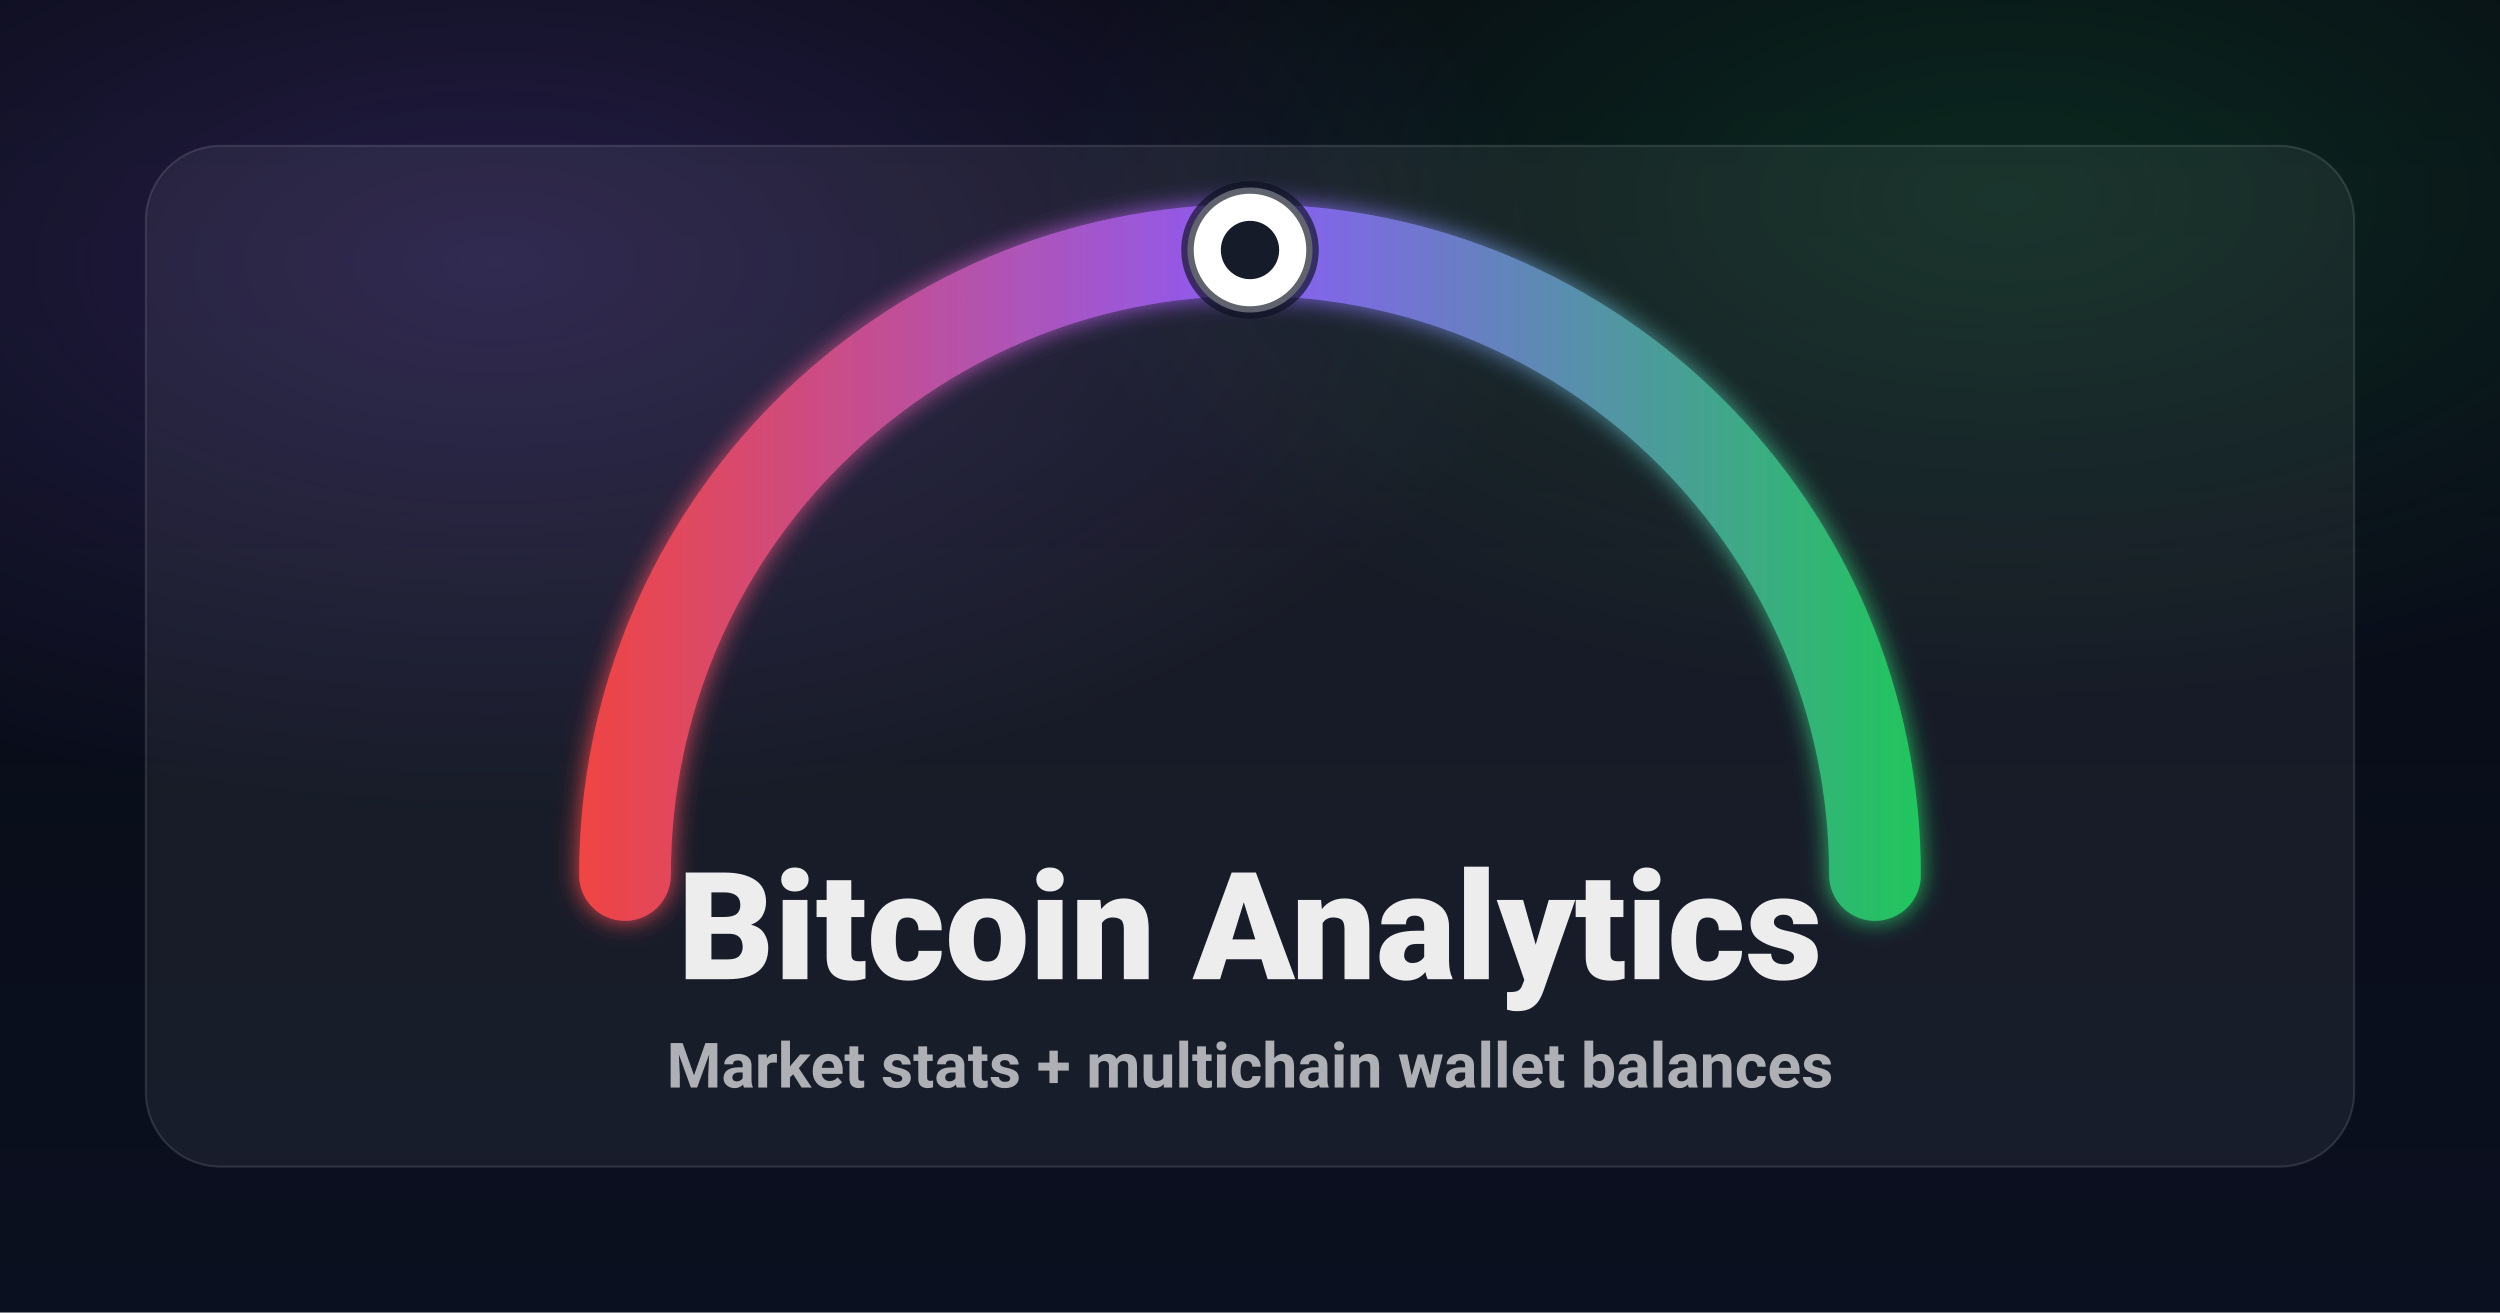
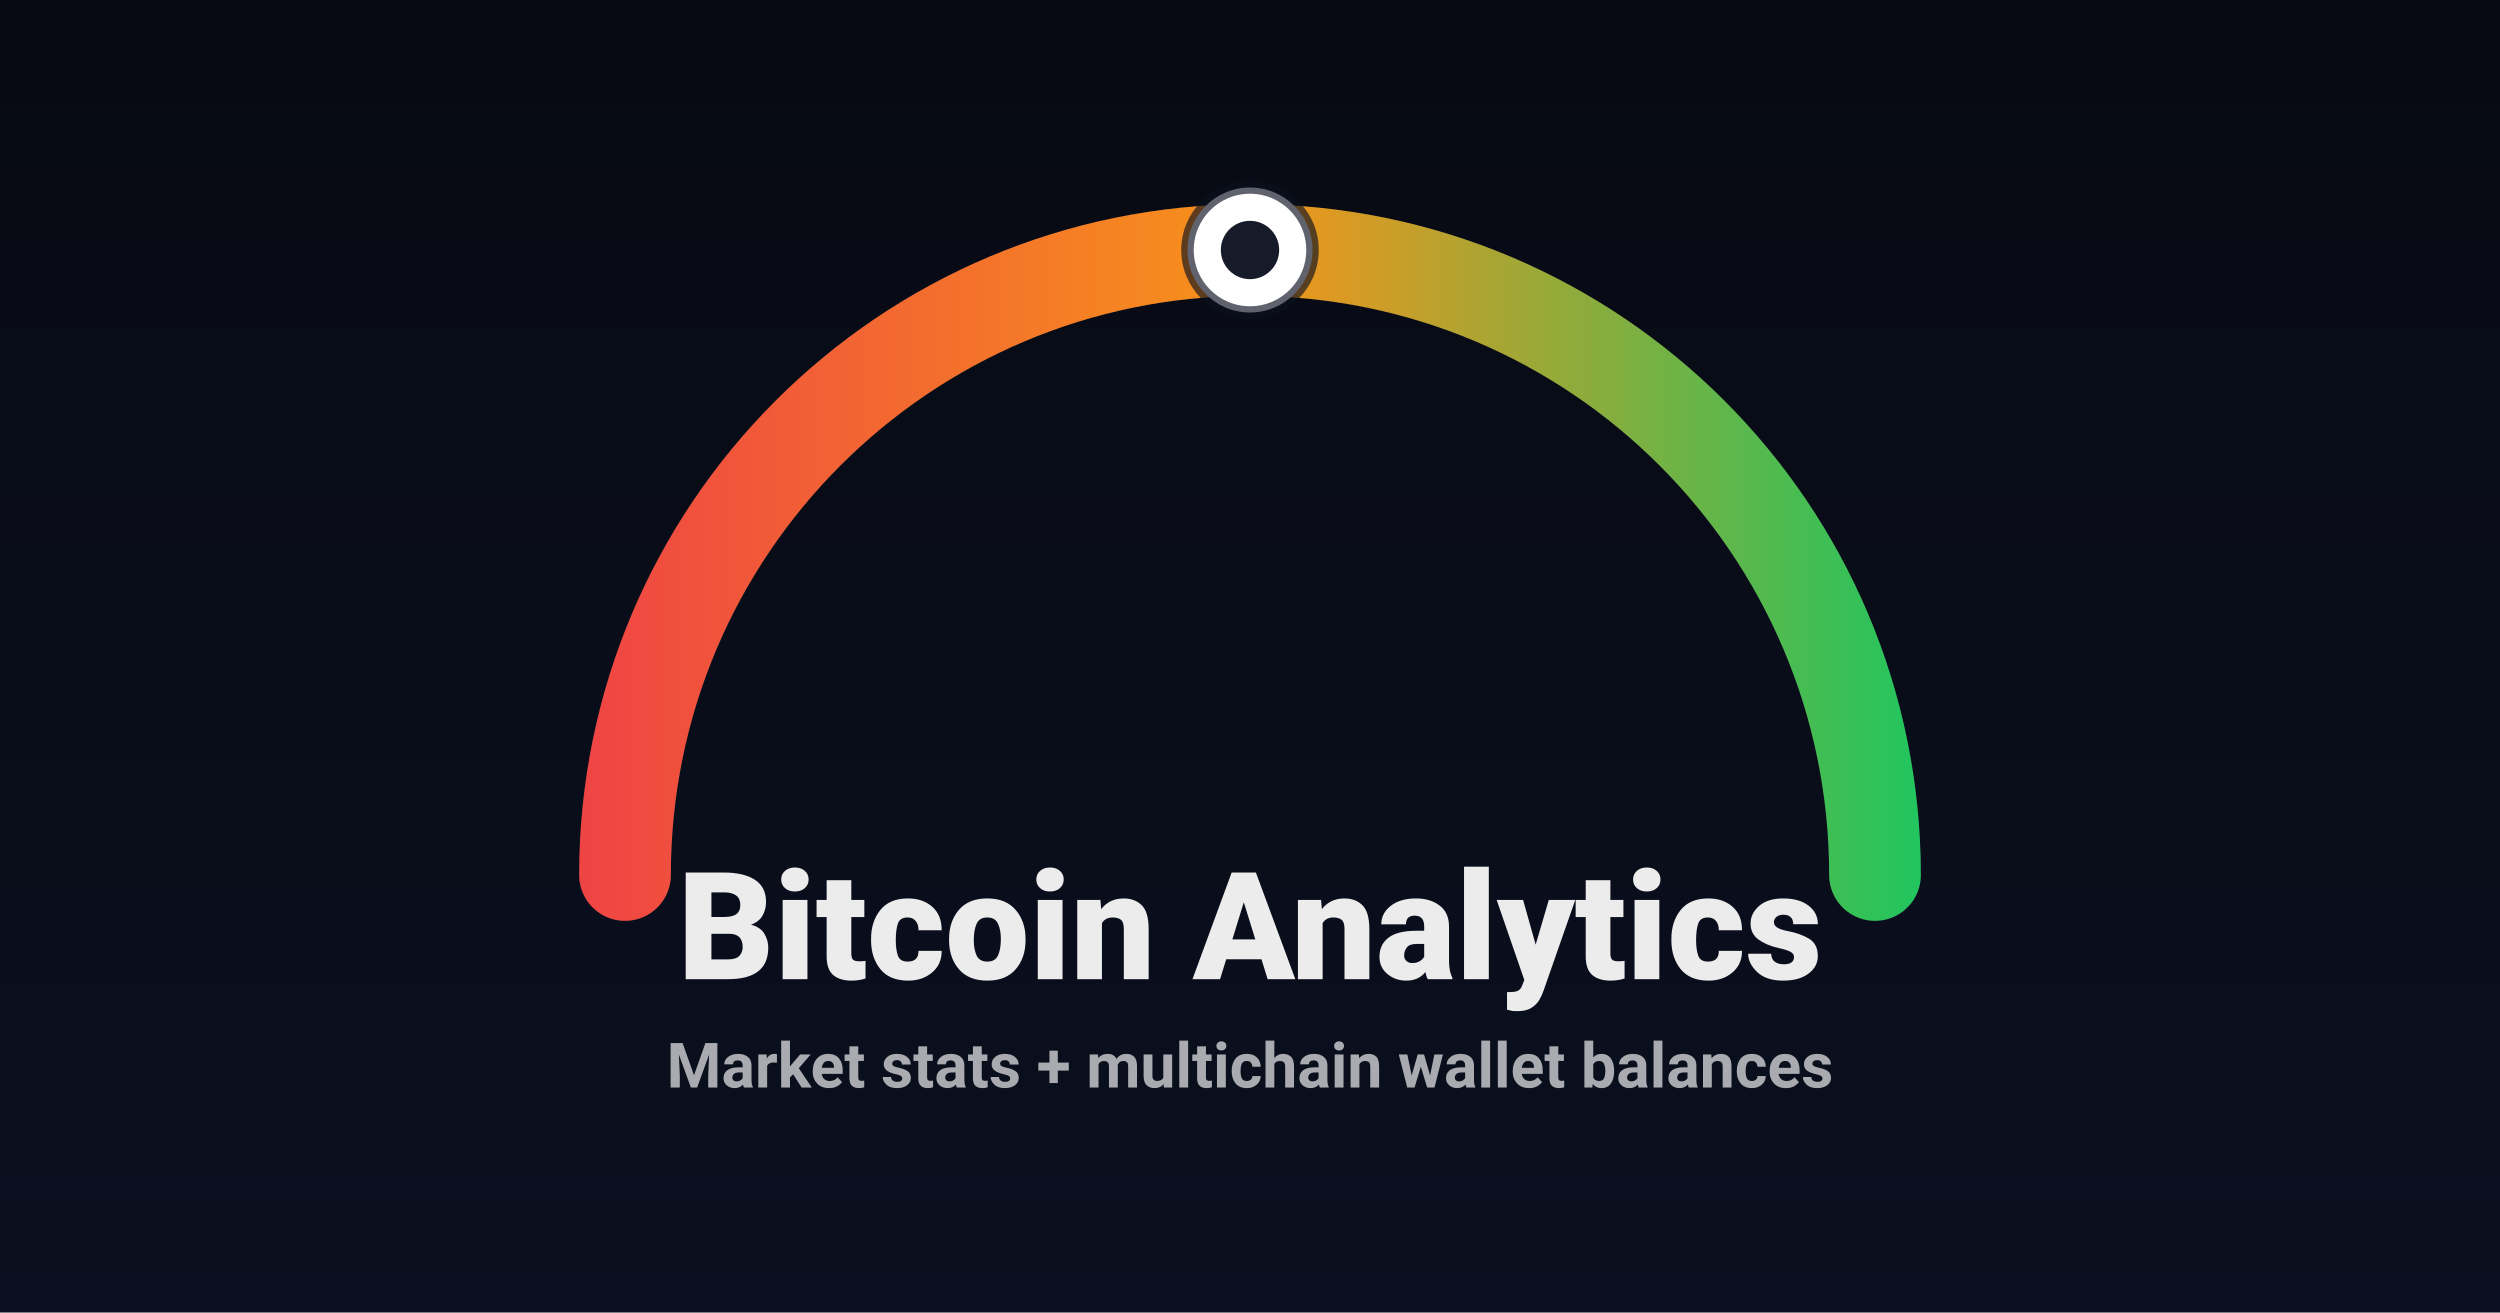
<svg xmlns="http://www.w3.org/2000/svg" width="1200" height="630" viewBox="0 0 1200 630">
  <defs>
-     <radialGradient id="bgRadial1" cx="20%" cy="20%" r="70%">
-       <stop offset="0%" stop-color="#8b5cf6" stop-opacity="0.22" />
-       <stop offset="60%" stop-color="#8b5cf6" stop-opacity="0" />
-     </radialGradient>
-     <radialGradient id="bgRadial2" cx="80%" cy="15%" r="70%">
-       <stop offset="0%" stop-color="#22c55e" stop-opacity="0.16" />
-       <stop offset="55%" stop-color="#22c55e" stop-opacity="0" />
-     </radialGradient>
    <linearGradient id="bg" x1="0" y1="0" x2="0" y2="1">
      <stop offset="0%" stop-color="#070a12" />
      <stop offset="100%" stop-color="#0b1020" />
    </linearGradient>
    <linearGradient id="gauge" x1="280" y1="0" x2="920" y2="0" gradientUnits="userSpaceOnUse">
      <stop offset="0%" stop-color="#ef4444" />
-       <stop offset="50%" stop-color="#8b5cf6" />
+       <stop offset="50%" stop-color="#F7931A" />
      <stop offset="100%" stop-color="#22c55e" />
    </linearGradient>
-     <filter id="soft" x="-20%" y="-20%" width="140%" height="140%">
-       <feGaussianBlur stdDeviation="6" result="b" />
-       <feMerge>
-         <feMergeNode in="b" />
-         <feMergeNode in="SourceGraphic" />
-       </feMerge>
-     </filter>
  </defs>
  <rect width="1200" height="630" fill="url(#bg)" />
-   <rect width="1200" height="630" fill="url(#bgRadial1)" />
-   <rect width="1200" height="630" fill="url(#bgRadial2)" />
-   <rect x="70" y="70" width="1060" height="490" rx="36" fill="#ffffff" fill-opacity="0.06" stroke="#ffffff" stroke-opacity="0.12" />
  <path d="M 300 420 A 300 300 0 0 1 900 420" fill="none" stroke="#ffffff" stroke-opacity="0.12" stroke-width="44" stroke-linecap="round" />
-   <path d="M 300 420 A 300 300 0 0 1 900 420" fill="none" stroke="url(#gauge)" stroke-width="44" stroke-linecap="round" filter="url(#soft)" />
+   <path d="M 300 420 A 300 300 0 0 1 900 420" fill="none" stroke="url(#gauge)" stroke-width="44" stroke-linecap="round" />
  <circle cx="600" cy="120" r="30" fill="#ffffff" stroke="#0b1020" stroke-opacity="0.65" stroke-width="6" />
  <circle cx="600" cy="120" r="14" fill="#0b1020" fill-opacity="0.95" />
  <text x="600" y="470" text-anchor="middle" font-family="system-ui, -apple-system, Segoe UI, Roboto, Helvetica, Arial, sans-serif" font-size="72" font-weight="800" fill="#ffffff" fill-opacity="0.92">
    Bitcoin Analytics
  </text>
  <text x="600" y="522" text-anchor="middle" font-family="system-ui, -apple-system, Segoe UI, Roboto, Helvetica, Arial, sans-serif" font-size="30" font-weight="600" fill="#ffffff" fill-opacity="0.65">
    Market stats + multichain wallet balances
  </text>
</svg>
